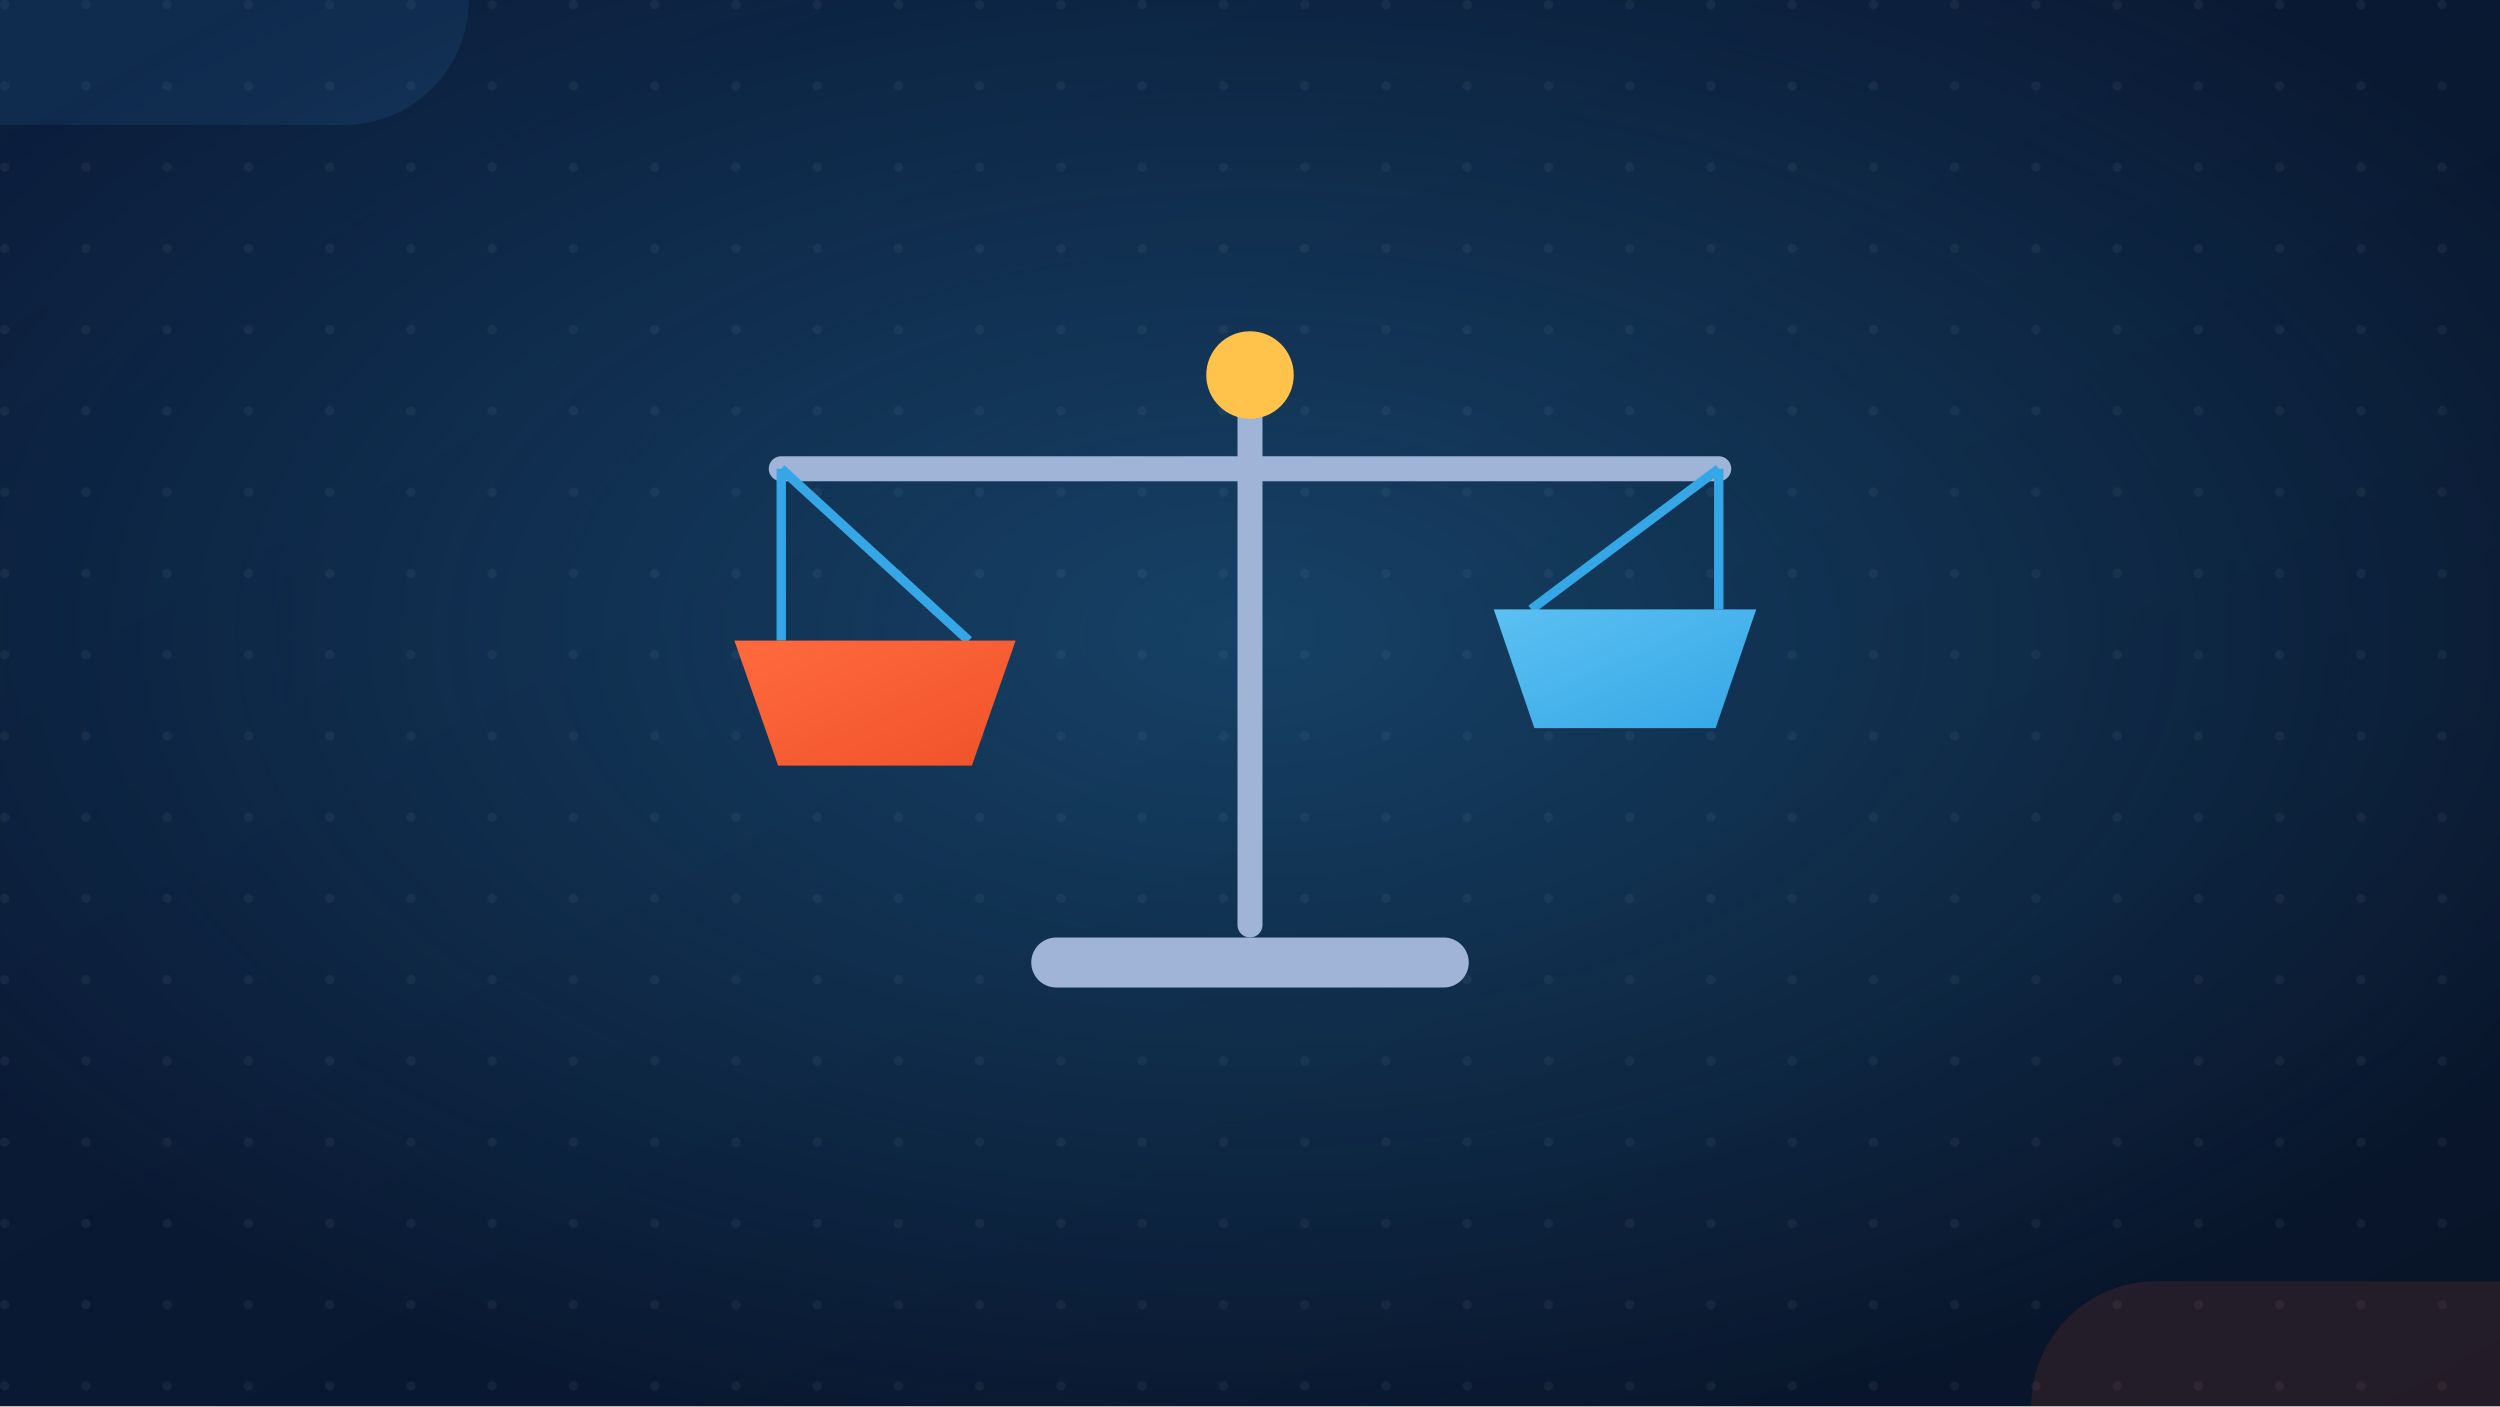
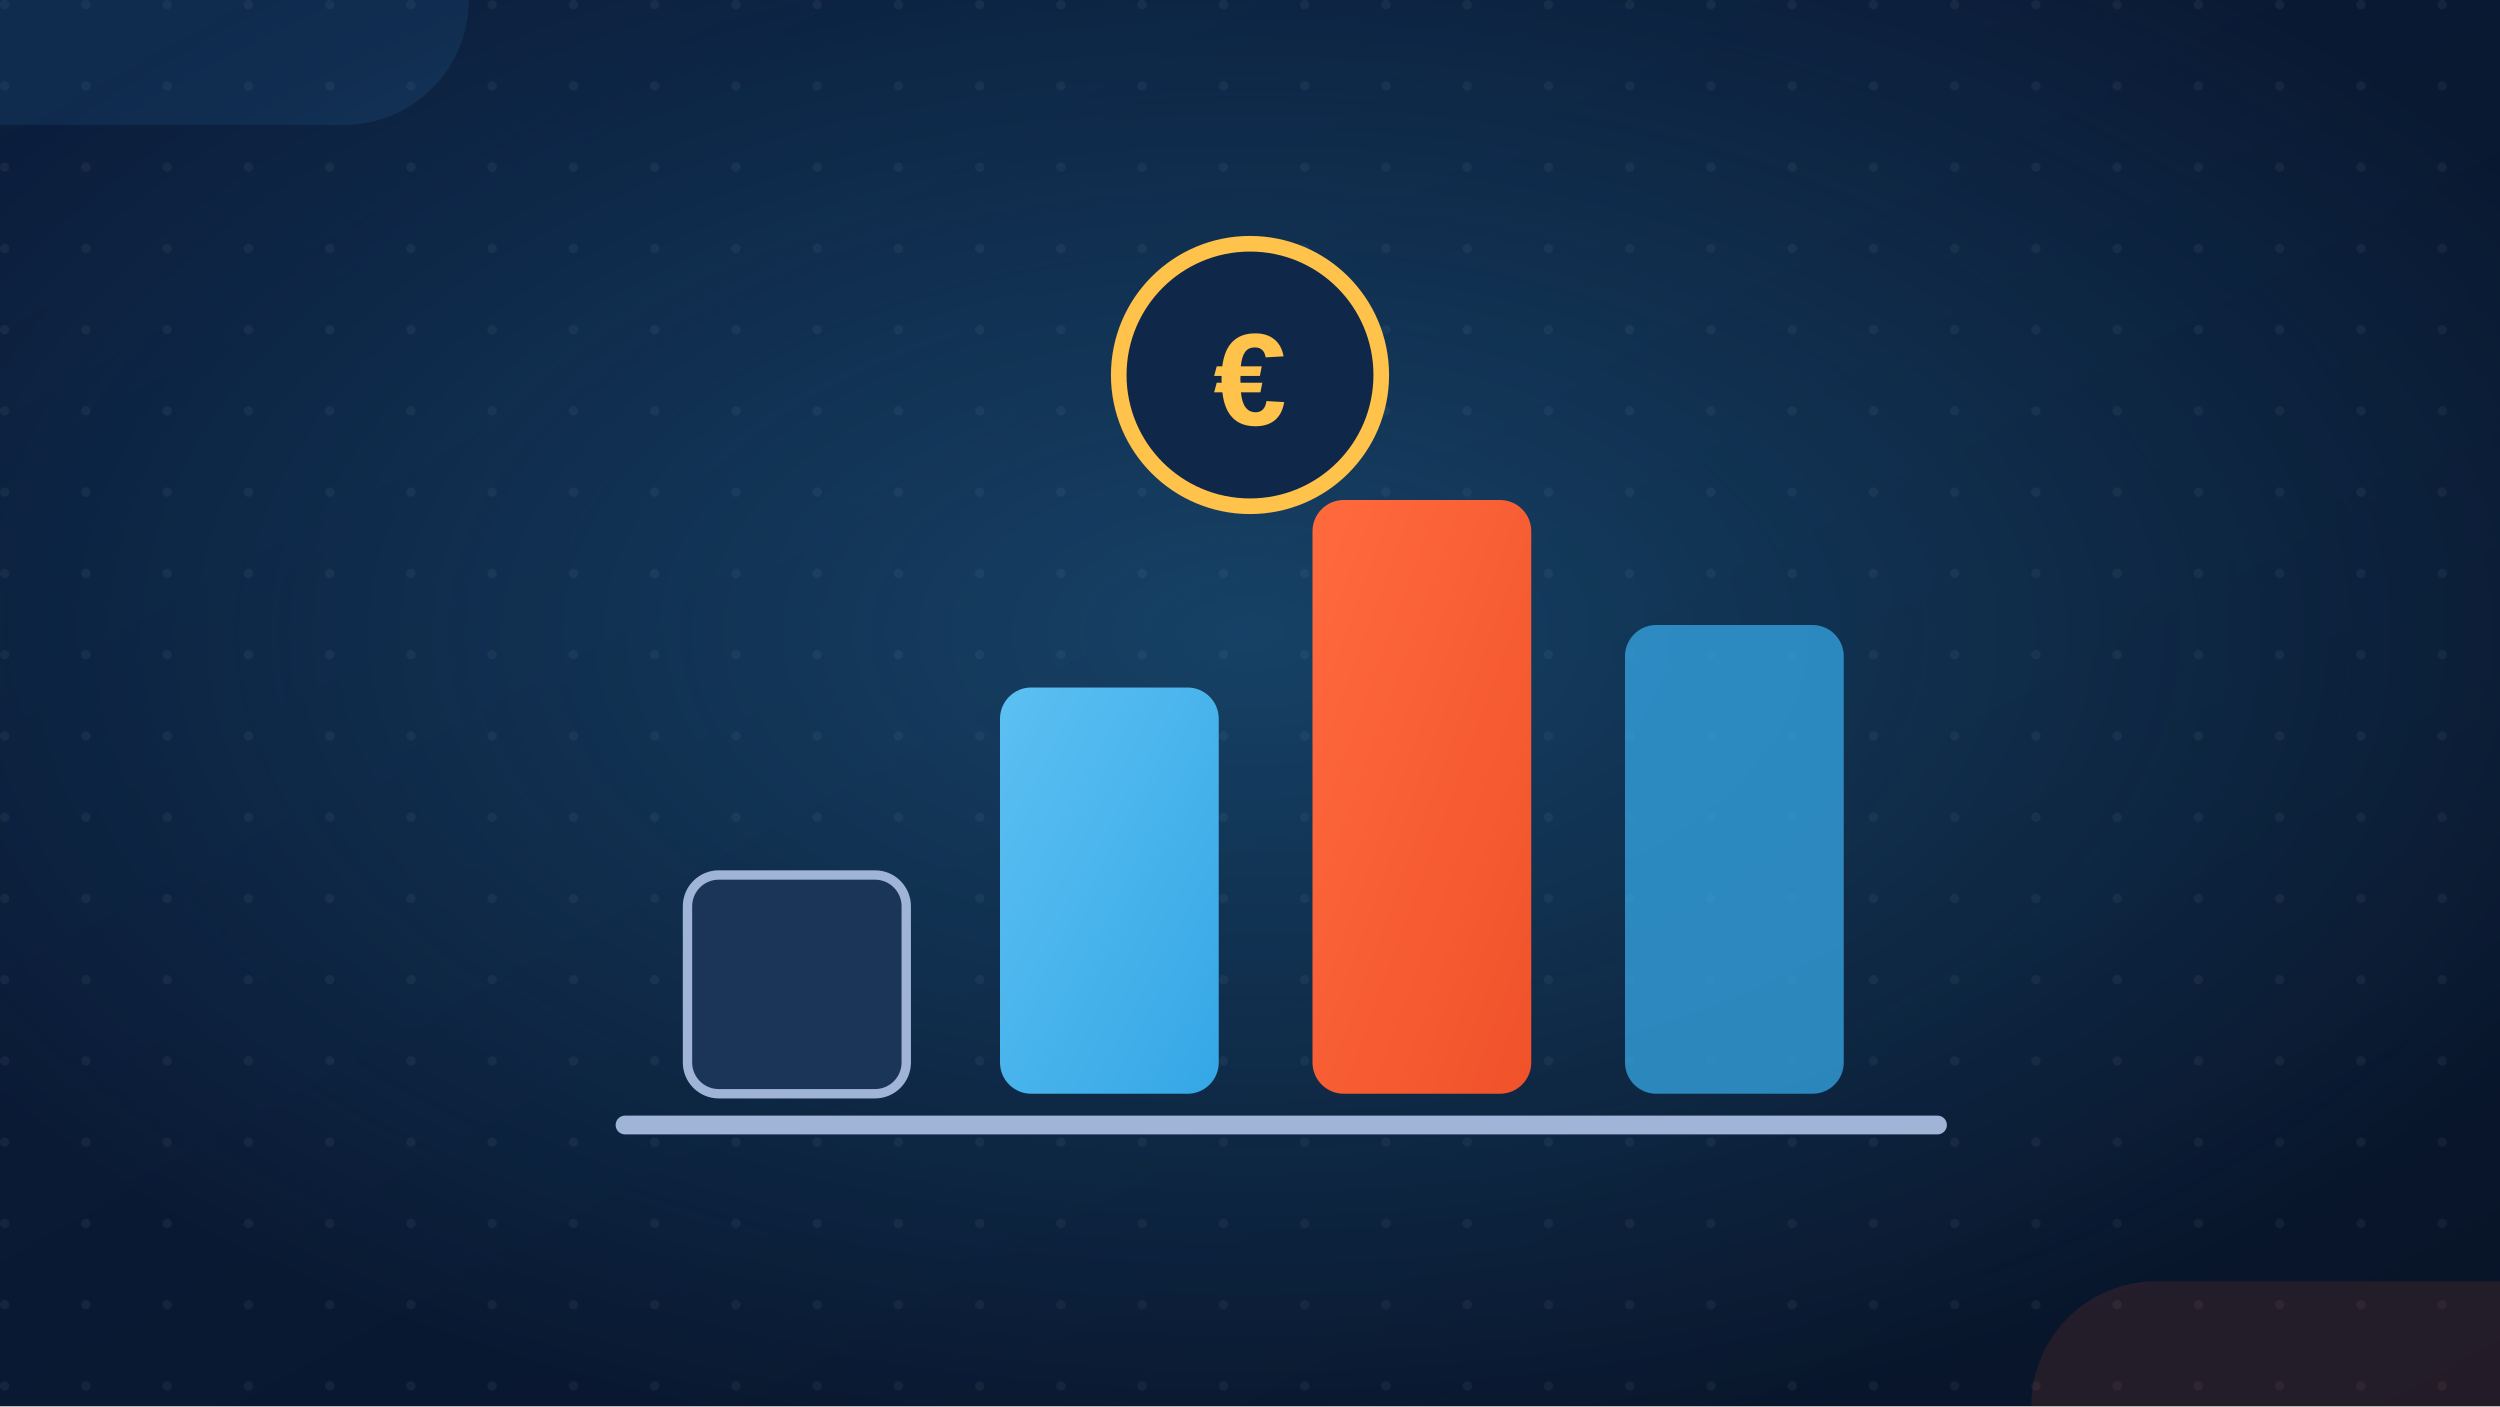
<svg xmlns="http://www.w3.org/2000/svg" viewBox="0 0 800 450" role="img" aria-hidden="true" data-slug="prix-tarif-agence-seo-2026">
  <defs>
    <linearGradient id="bg" x1="0" y1="0" x2="1" y2="1">
      <stop offset="0" stop-color="#0b1e3d" />
      <stop offset="1" stop-color="#081428" />
    </linearGradient>
    <linearGradient id="cy" x1="0" y1="0" x2="1" y2="1">
      <stop offset="0" stop-color="#5cc0f2" />
      <stop offset="1" stop-color="#35a7e6" />
    </linearGradient>
    <linearGradient id="or" x1="0" y1="0" x2="1" y2="1">
      <stop offset="0" stop-color="#ff6a3d" />
      <stop offset="1" stop-color="#f0522a" />
    </linearGradient>
    <radialGradient id="glow" cx="50%" cy="45%" r="60%">
      <stop offset="0" stop-color="#35a7e6" stop-opacity=".28" />
      <stop offset="1" stop-color="#35a7e6" stop-opacity="0" />
    </radialGradient>
    <pattern id="dots" width="26" height="26" patternUnits="userSpaceOnUse">
      <circle cx="1.5" cy="1.5" r="1.5" fill="#ffffff" opacity=".05" />
    </pattern>
  </defs>
  <rect width="800" height="450" fill="url(#bg)" />
  <rect width="800" height="450" fill="url(#dots)" />
  <rect width="800" height="450" fill="url(#glow)" />
  <path d="M0 0 H150 A40 40 0 0 1 110 40 H0 Z" fill="#35a7e6" opacity=".10" />
  <path d="M800 450 H650 A40 40 0 0 1 690 410 H800 Z" fill="#f0522a" opacity=".12" />
-   <rect x="396" y="120" width="8" height="180" rx="4" fill="#9fb4d6" />
-   <rect x="330" y="300" width="140" height="16" rx="8" fill="#9fb4d6" />
-   <line x1="250" y1="150" x2="550" y2="150" stroke="#9fb4d6" stroke-width="8" stroke-linecap="round" />
-   <g stroke="#35a7e6" stroke-width="3">
-     <line x1="250" y1="150" x2="250" y2="205" />
-     <line x1="250" y1="150" x2="310" y2="205" />
-   </g>
-   <path d="M235 205 h90 l-14 40 h-62 Z" fill="url(#or)" />
-   <g stroke="#35a7e6" stroke-width="3">
-     <line x1="550" y1="150" x2="490" y2="195" />
-     <line x1="550" y1="150" x2="550" y2="195" />
-   </g>
-   <path d="M478 195 h84 l-13 38 h-58 Z" fill="url(#cy)" />
-   <circle cx="400" cy="120" r="14" fill="#ffc24b" />
+   <rect x="220" y="280" width="70" height="70" rx="10" fill="#1a3558" stroke="#9fb4d6" stroke-width="3" />
+   <rect x="320" y="220" width="70" height="130" rx="10" fill="url(#cy)" />
+   <rect x="420" y="160" width="70" height="190" rx="10" fill="url(#or)" />
+   <rect x="520" y="200" width="70" height="150" rx="10" fill="#35a7e6" opacity=".75" />
+   <line x1="200" y1="360" x2="620" y2="360" stroke="#9fb4d6" stroke-width="6" stroke-linecap="round" />
+   <circle cx="400" cy="120" r="42" fill="#0f2748" stroke="#ffc24b" stroke-width="5" />
+   <text x="400" y="136" text-anchor="middle" font-family="Montserrat, Arial, sans-serif" font-size="42" font-weight="700" fill="#ffc24b">€</text>
</svg>
